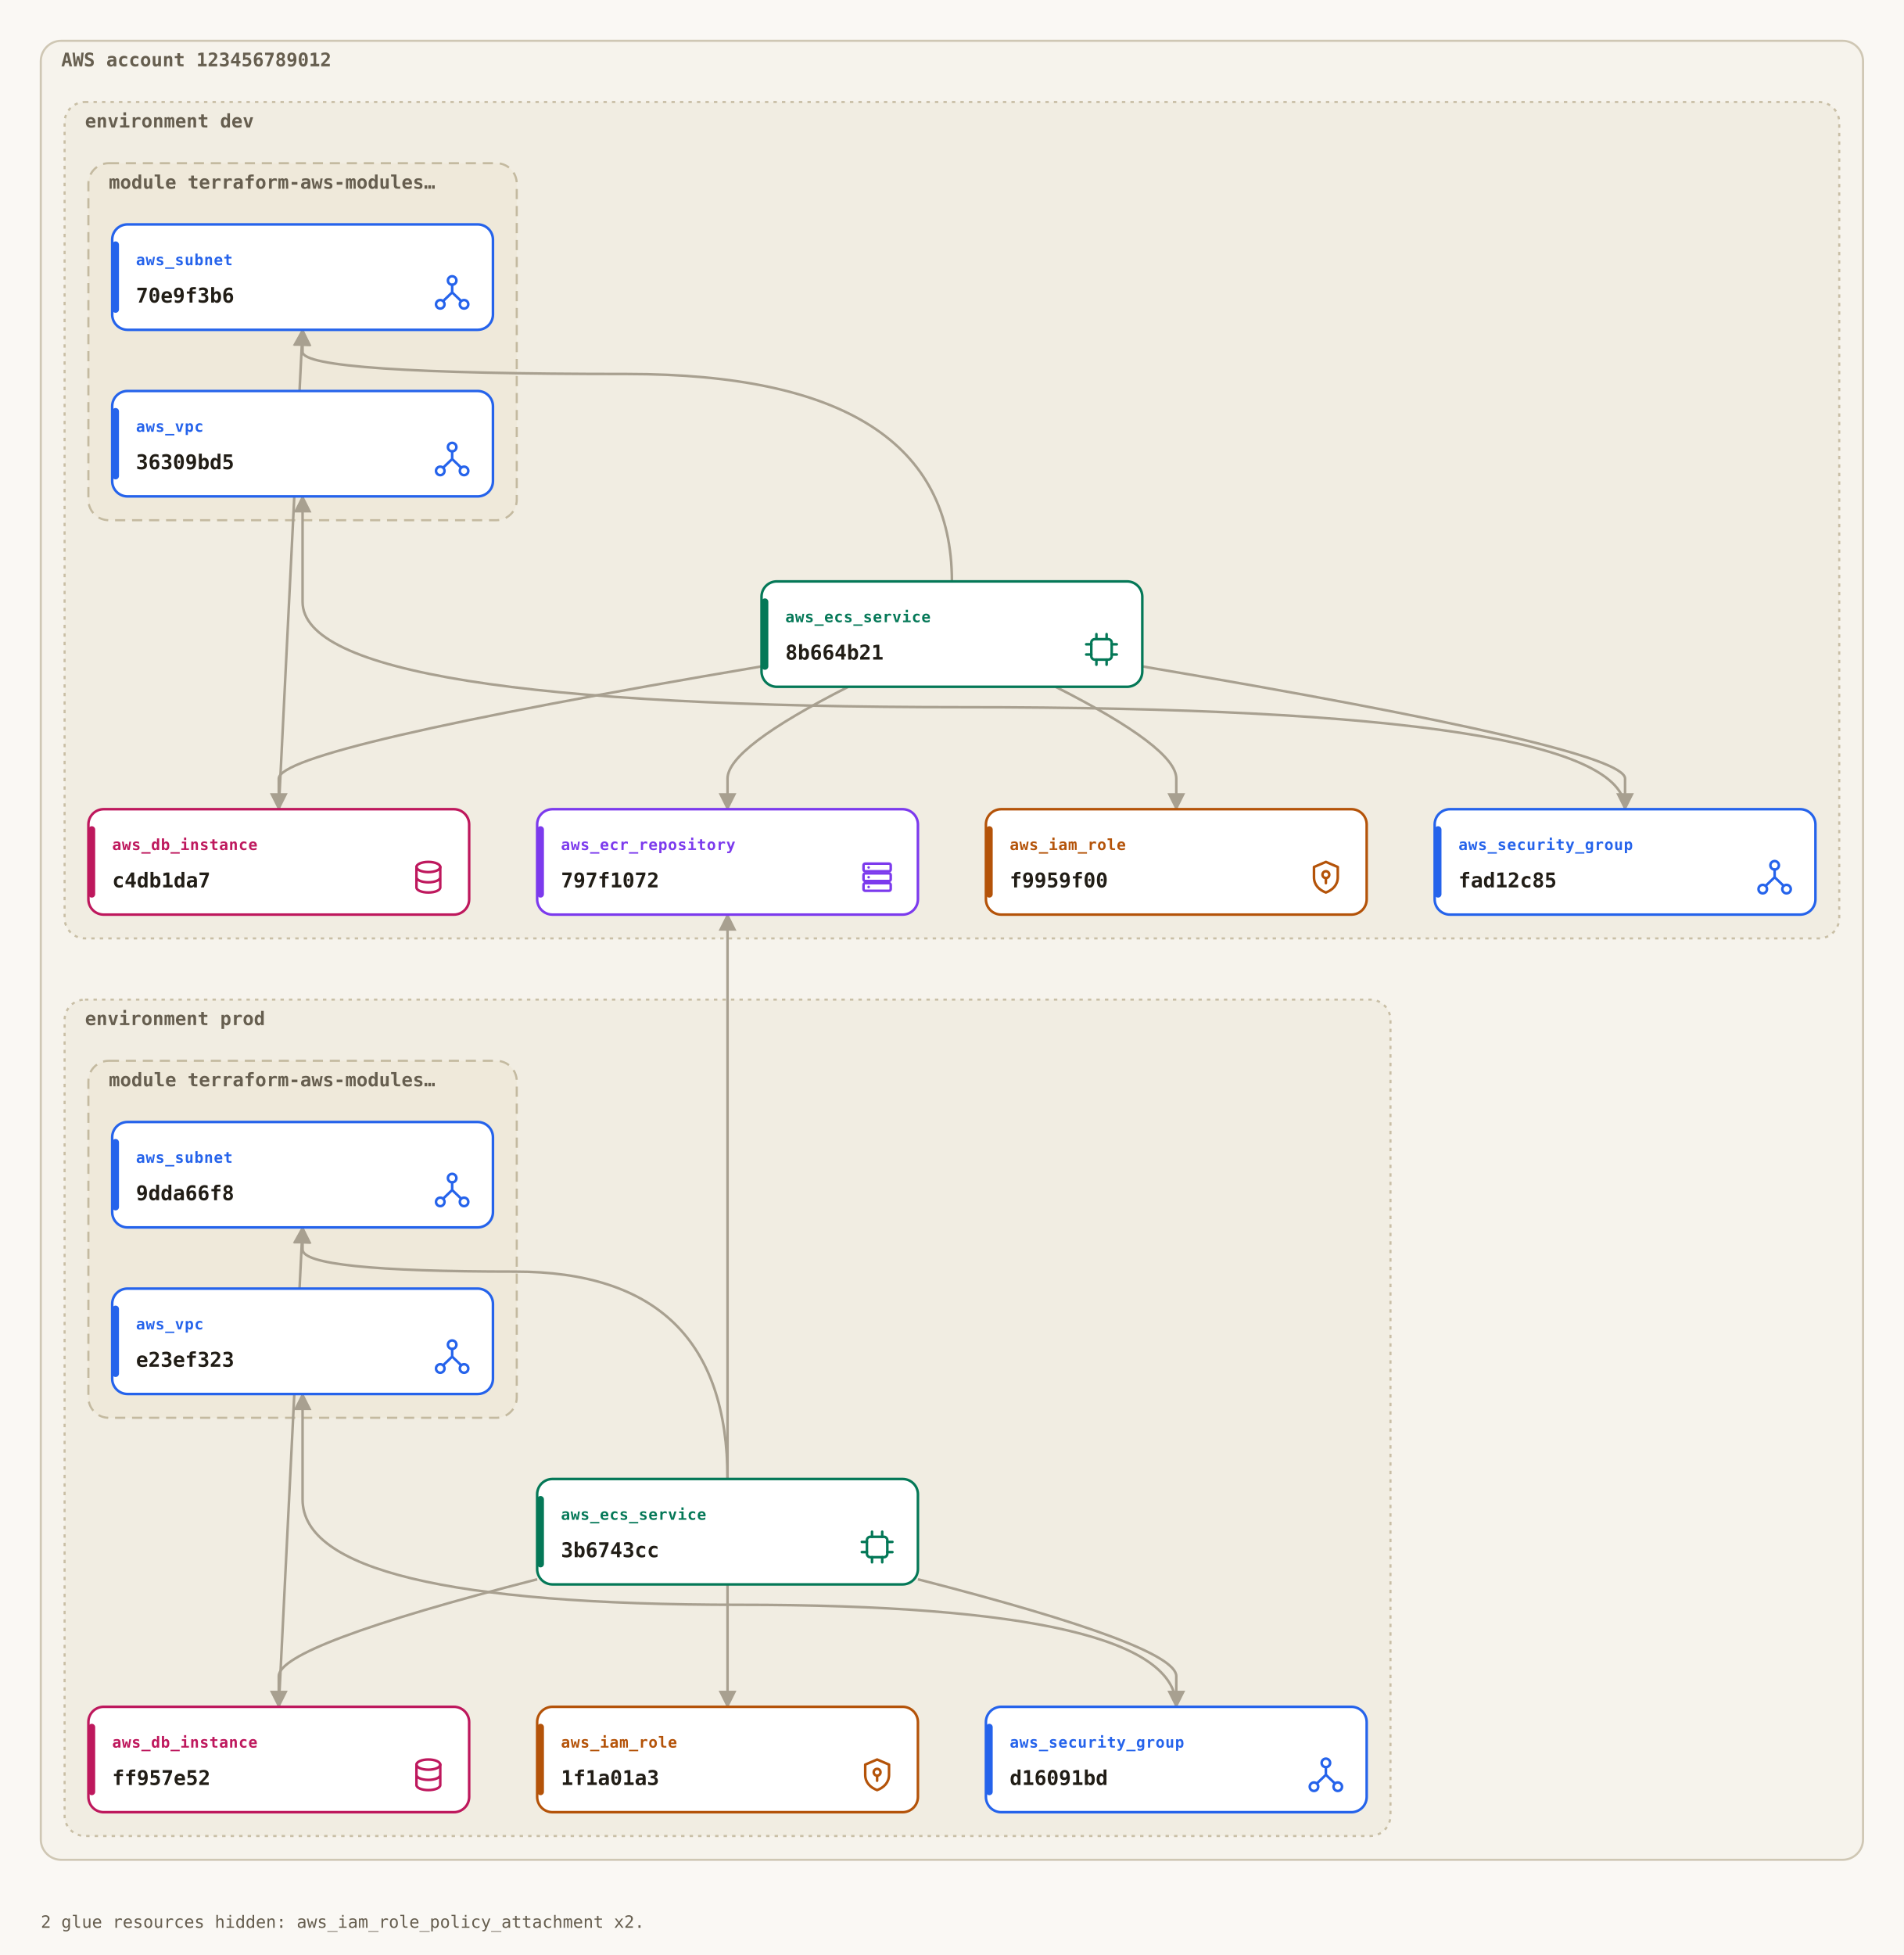
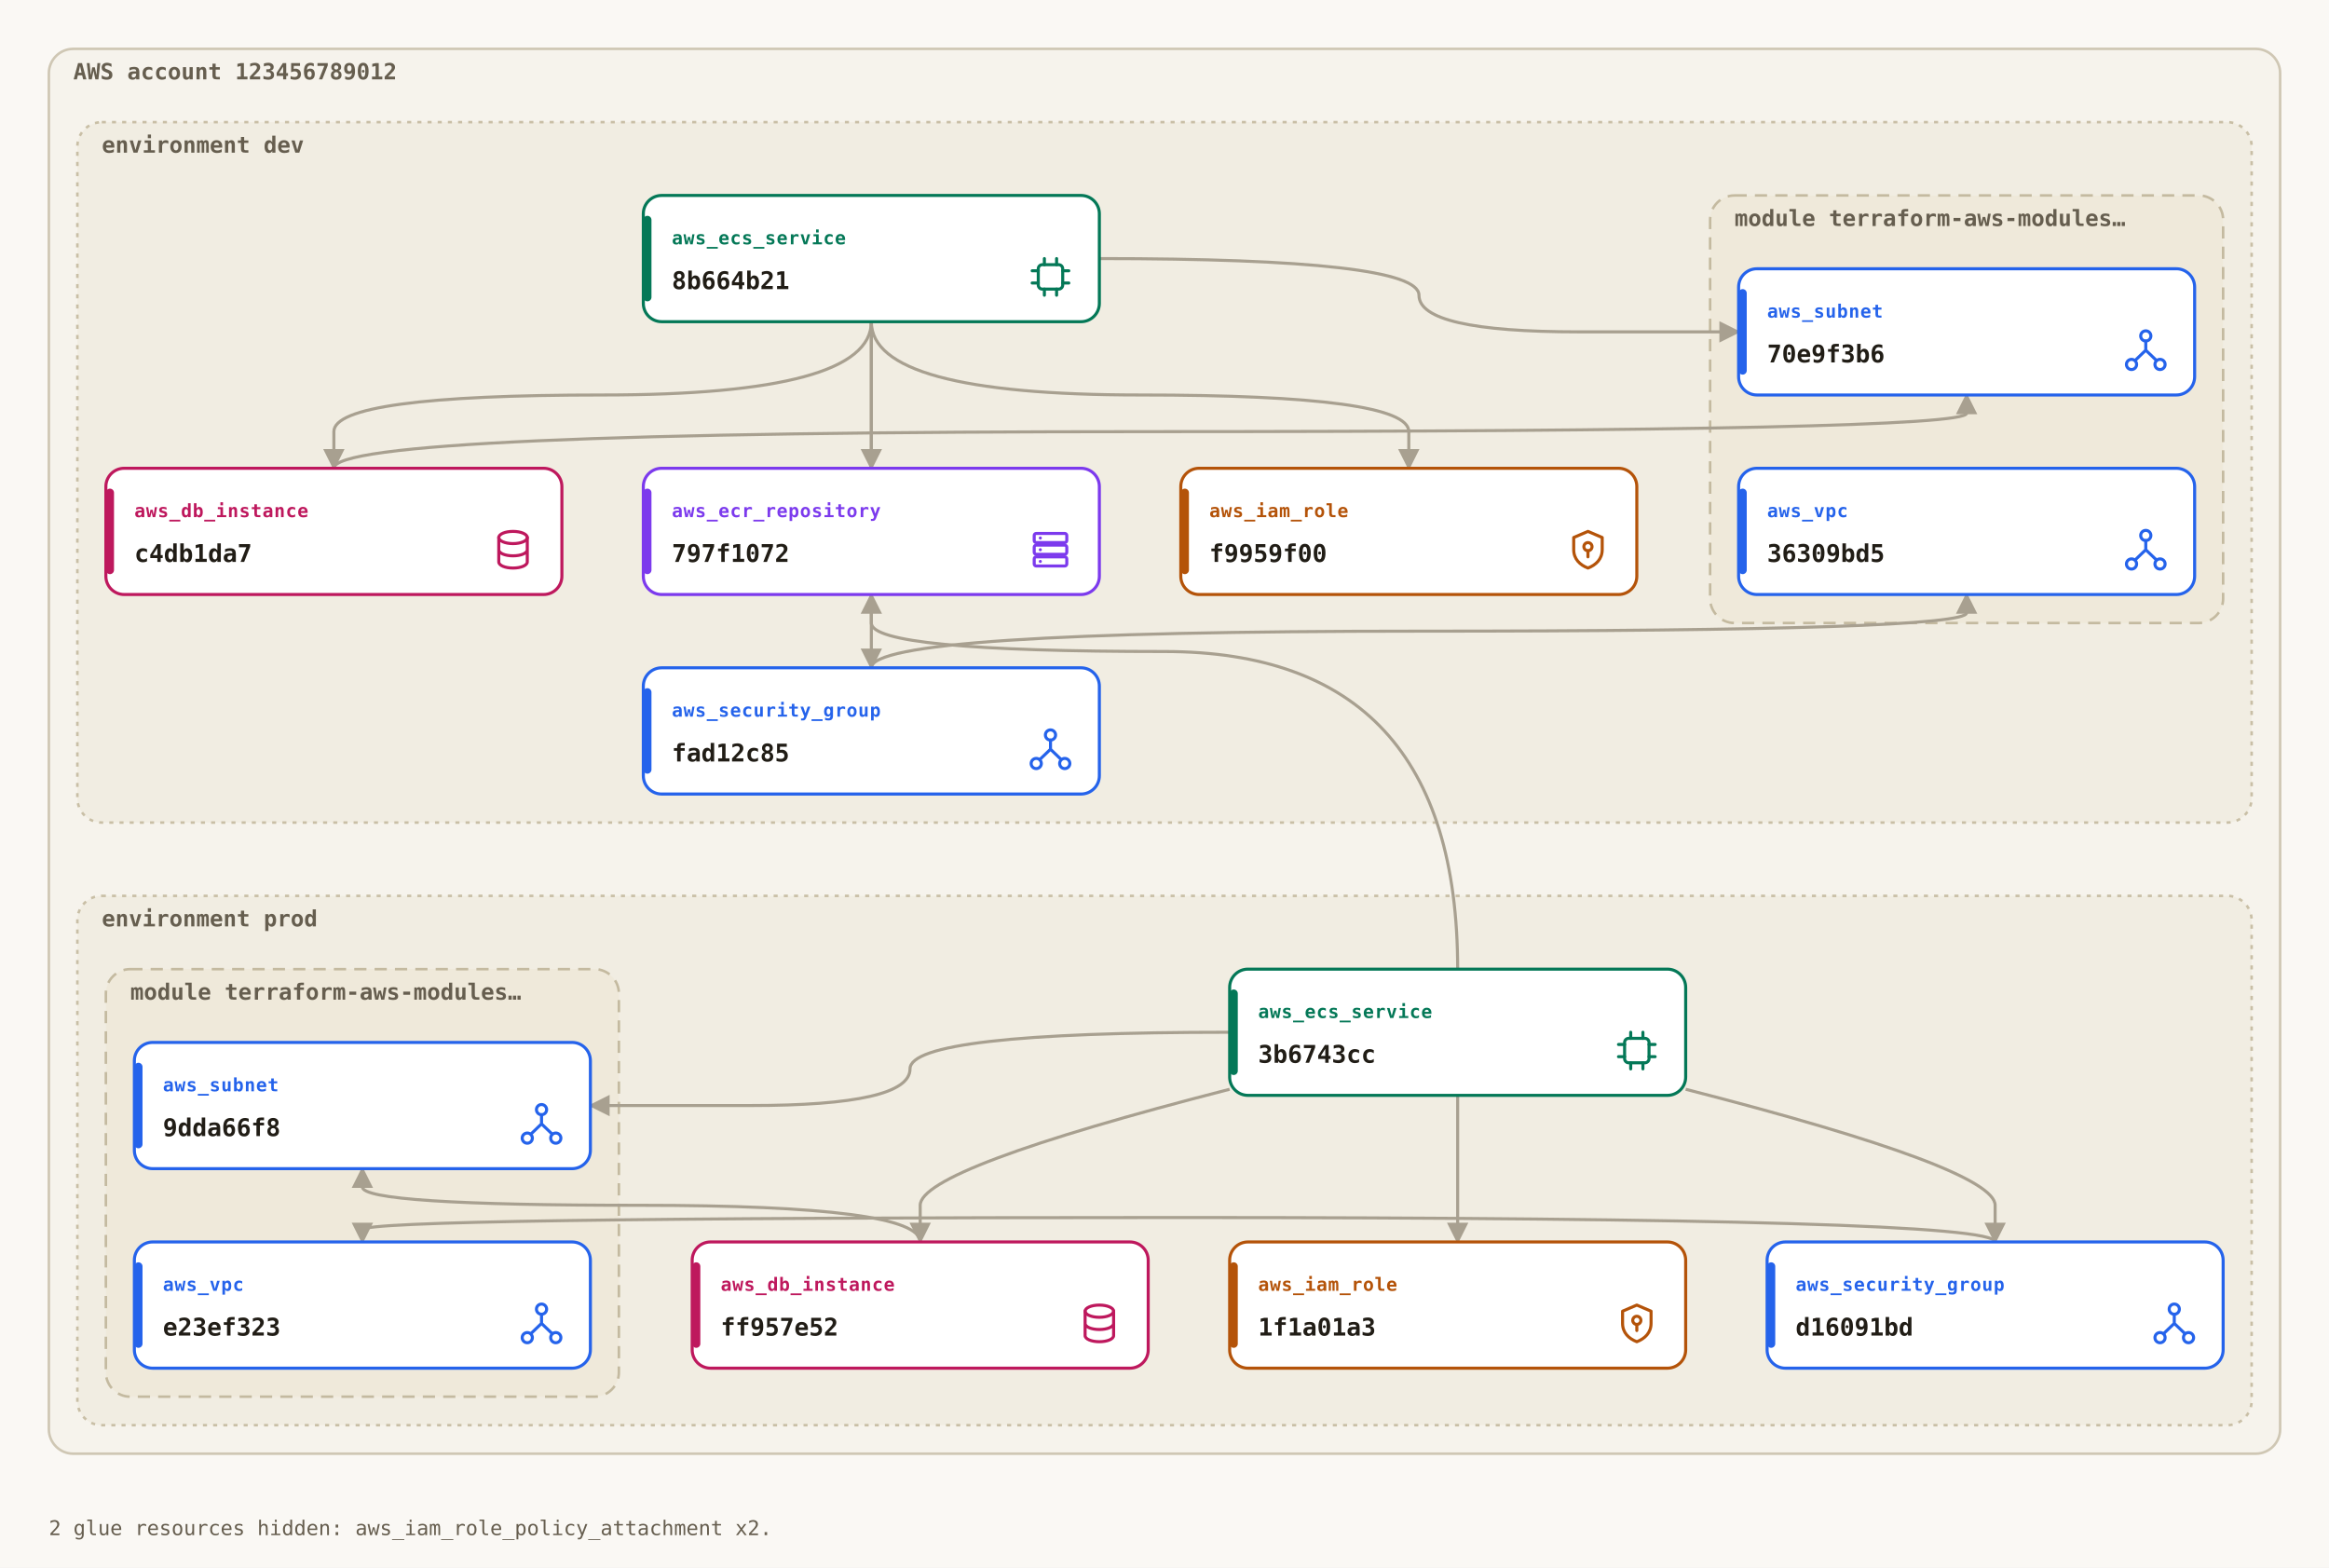
- <svg xmlns="http://www.w3.org/2000/svg" width="1120" height="1150" viewBox="0 0 1120 1150" role="img" aria-labelledby="tg-title tg-desc">
+ <svg xmlns="http://www.w3.org/2000/svg" width="1144" height="770" viewBox="0 0 1144 770" role="img" aria-labelledby="tg-title tg-desc">
  <defs>
    <marker id="tg-arrow-unchanged" viewBox="0 0 10 10" refX="9" refY="5" markerWidth="7" markerHeight="7" orient="auto-start-reverse">
      <path d="M 0 0 L 10 5 L 0 10 z" fill="#a8a090" />
    </marker>
    <marker id="tg-arrow-added" viewBox="0 0 10 10" refX="9" refY="5" markerWidth="7" markerHeight="7" orient="auto-start-reverse">
      <path d="M 0 0 L 10 5 L 0 10 z" fill="#15803d" />
    </marker>
    <marker id="tg-arrow-removed" viewBox="0 0 10 10" refX="9" refY="5" markerWidth="7" markerHeight="7" orient="auto-start-reverse">
      <path d="M 0 0 L 10 5 L 0 10 z" fill="#b91c1c" />
    </marker>
    <marker id="tg-arrow-changed" viewBox="0 0 10 10" refX="9" refY="5" markerWidth="7" markerHeight="7" orient="auto-start-reverse">
      <path d="M 0 0 L 10 5 L 0 10 z" fill="#b45309" />
    </marker>
  </defs>
-   <rect width="1120" height="1150" fill="#faf8f4" />
+   <rect width="1144" height="770" fill="#faf8f4" />
  <g>
-     <rect x="24" y="24" width="1072" height="1070" rx="12" fill="#f6f3ec" stroke="#cfc7b4" stroke-width="1.25" />
+     <rect x="24" y="24" width="1096" height="690" rx="12" fill="#f6f3ec" stroke="#cfc7b4" stroke-width="1.25" />
    <text x="36" y="39" font-family="'JetBrains Mono',ui-monospace,SFMono-Regular,Menlo,Consolas,monospace" font-size="11" font-weight="700" fill="#665e4f">AWS account 123456789012</text>
  </g>
  <g>
-     <rect x="38" y="60" width="1044" height="492" rx="12" fill="#f1ede2" stroke="#c9bfa6" stroke-width="1.25" stroke-dasharray="2 3" />
+     <rect x="38" y="60" width="1068" height="344" rx="12" fill="#f1ede2" stroke="#c9bfa6" stroke-width="1.25" stroke-dasharray="2 3" />
    <text x="50" y="75" font-family="'JetBrains Mono',ui-monospace,SFMono-Regular,Menlo,Consolas,monospace" font-size="11" font-weight="700" fill="#665e4f">environment dev</text>
  </g>
  <g>
-     <rect x="38" y="588" width="780" height="492" rx="12" fill="#f1ede2" stroke="#c9bfa6" stroke-width="1.25" stroke-dasharray="2 3" />
-     <text x="50" y="603" font-family="'JetBrains Mono',ui-monospace,SFMono-Regular,Menlo,Consolas,monospace" font-size="11" font-weight="700" fill="#665e4f">environment prod</text>
+     <rect x="38" y="440" width="1068" height="260" rx="12" fill="#f1ede2" stroke="#c9bfa6" stroke-width="1.25" stroke-dasharray="2 3" />
+     <text x="50" y="455" font-family="'JetBrains Mono',ui-monospace,SFMono-Regular,Menlo,Consolas,monospace" font-size="11" font-weight="700" fill="#665e4f">environment prod</text>
  </g>
  <g>
-     <rect x="52" y="96" width="252" height="210" rx="12" fill="#efe9da" stroke="#c4baa0" stroke-width="1.25" stroke-dasharray="6 4" />
-     <text x="64" y="111" font-family="'JetBrains Mono',ui-monospace,SFMono-Regular,Menlo,Consolas,monospace" font-size="11" font-weight="700" fill="#665e4f">module terraform-aws-modules…</text>
+     <rect x="840" y="96" width="252" height="210" rx="12" fill="#efe9da" stroke="#c4baa0" stroke-width="1.25" stroke-dasharray="6 4" />
+     <text x="852" y="111" font-family="'JetBrains Mono',ui-monospace,SFMono-Regular,Menlo,Consolas,monospace" font-size="11" font-weight="700" fill="#665e4f">module terraform-aws-modules…</text>
  </g>
  <g>
-     <rect x="52" y="624" width="252" height="210" rx="12" fill="#efe9da" stroke="#c4baa0" stroke-width="1.25" stroke-dasharray="6 4" />
-     <text x="64" y="639" font-family="'JetBrains Mono',ui-monospace,SFMono-Regular,Menlo,Consolas,monospace" font-size="11" font-weight="700" fill="#665e4f">module terraform-aws-modules…</text>
+     <rect x="52" y="476" width="252" height="210" rx="12" fill="#efe9da" stroke="#c4baa0" stroke-width="1.25" stroke-dasharray="6 4" />
+     <text x="64" y="491" font-family="'JetBrains Mono',ui-monospace,SFMono-Regular,Menlo,Consolas,monospace" font-size="11" font-weight="700" fill="#665e4f">module terraform-aws-modules…</text>
  </g>
-   <path d="M 164 476 L 178 194" fill="none" stroke="#a8a090" stroke-width="1.5" marker-end="url(#tg-arrow-unchanged)" />
-   <path d="M 448 392 Q 164 440 164 458 L 164 476" fill="none" stroke="#a8a090" stroke-width="1.5" marker-end="url(#tg-arrow-unchanged)" />
-   <path d="M 499 404 Q 428 440 428 458 L 428 476" fill="none" stroke="#a8a090" stroke-width="1.5" marker-end="url(#tg-arrow-unchanged)" />
-   <path d="M 621 404 Q 692 440 692 458 L 692 476" fill="none" stroke="#a8a090" stroke-width="1.5" marker-end="url(#tg-arrow-unchanged)" />
-   <path d="M 672 392 Q 956 440 956 458 L 956 476" fill="none" stroke="#a8a090" stroke-width="1.5" marker-end="url(#tg-arrow-unchanged)" />
-   <path d="M 560 342 Q 560 220 369 220 Q 178 220 178 207 L 178 194" fill="none" stroke="#a8a090" stroke-width="1.5" marker-end="url(#tg-arrow-unchanged)" />
-   <path d="M 956 476 Q 956 416 567 416 Q 178 416 178 354 L 178 292" fill="none" stroke="#a8a090" stroke-width="1.5" marker-end="url(#tg-arrow-unchanged)" />
-   <path d="M 164 1004 L 178 722" fill="none" stroke="#a8a090" stroke-width="1.5" marker-end="url(#tg-arrow-unchanged)" />
-   <path d="M 428 870 L 428 538" fill="none" stroke="#a8a090" stroke-width="1.5" marker-end="url(#tg-arrow-unchanged)" />
-   <path d="M 316 929 Q 164 968 164 986 L 164 1004" fill="none" stroke="#a8a090" stroke-width="1.5" marker-end="url(#tg-arrow-unchanged)" />
-   <path d="M 428 932 Q 428 968 428 986 L 428 1004" fill="none" stroke="#a8a090" stroke-width="1.5" marker-end="url(#tg-arrow-unchanged)" />
-   <path d="M 540 929 Q 692 968 692 986 L 692 1004" fill="none" stroke="#a8a090" stroke-width="1.5" marker-end="url(#tg-arrow-unchanged)" />
-   <path d="M 428 870 Q 428 748 303 748 Q 178 748 178 735 L 178 722" fill="none" stroke="#a8a090" stroke-width="1.5" marker-end="url(#tg-arrow-unchanged)" />
-   <path d="M 692 1004 Q 692 944 435 944 Q 178 944 178 882 L 178 820" fill="none" stroke="#a8a090" stroke-width="1.5" marker-end="url(#tg-arrow-unchanged)" />
+   <path d="M 164 230 Q 164 212 565 212 Q 966 212 966 203 L 966 194" fill="none" stroke="#a8a090" stroke-width="1.5" marker-end="url(#tg-arrow-unchanged)" />
+   <path d="M 428 158 Q 428 194 296 194 Q 164 194 164 212 L 164 230" fill="none" stroke="#a8a090" stroke-width="1.5" marker-end="url(#tg-arrow-unchanged)" />
+   <path d="M 428 158 L 428 230" fill="none" stroke="#a8a090" stroke-width="1.5" marker-end="url(#tg-arrow-unchanged)" />
+   <path d="M 428 158 Q 428 194 560 194 Q 692 194 692 212 L 692 230" fill="none" stroke="#a8a090" stroke-width="1.5" marker-end="url(#tg-arrow-unchanged)" />
+   <path d="M 428 158 L 428 328" fill="none" stroke="#a8a090" stroke-width="1.5" marker-end="url(#tg-arrow-unchanged)" />
+   <path d="M 540 127 Q 697 127 697 145 Q 697 163 775.5 163 L 854 163" fill="none" stroke="#a8a090" stroke-width="1.5" marker-end="url(#tg-arrow-unchanged)" />
+   <path d="M 428 328 Q 428 310 697 310 Q 966 310 966 301 L 966 292" fill="none" stroke="#a8a090" stroke-width="1.5" marker-end="url(#tg-arrow-unchanged)" />
+   <path d="M 452 610 Q 452 592 315 592 Q 178 592 178 583 L 178 574" fill="none" stroke="#a8a090" stroke-width="1.5" marker-end="url(#tg-arrow-unchanged)" />
+   <path d="M 716 476 Q 716 320 572 320 Q 428 320 428 306 L 428 292" fill="none" stroke="#a8a090" stroke-width="1.5" marker-end="url(#tg-arrow-unchanged)" />
+   <path d="M 604 535 Q 452 574 452 592 L 452 610" fill="none" stroke="#a8a090" stroke-width="1.5" marker-end="url(#tg-arrow-unchanged)" />
+   <path d="M 716 538 Q 716 574 716 592 L 716 610" fill="none" stroke="#a8a090" stroke-width="1.5" marker-end="url(#tg-arrow-unchanged)" />
+   <path d="M 828 535 Q 980 574 980 592 L 980 610" fill="none" stroke="#a8a090" stroke-width="1.5" marker-end="url(#tg-arrow-unchanged)" />
+   <path d="M 604 507 Q 447 507 447 525 Q 447 543 368.5 543 L 290 543" fill="none" stroke="#a8a090" stroke-width="1.5" marker-end="url(#tg-arrow-unchanged)" />
+   <path d="M 980 610 Q 980 598 579 598 Q 178 598 178 604 L 178 610" fill="none" stroke="#a8a090" stroke-width="1.5" marker-end="url(#tg-arrow-unchanged)" />
  <g>
-     <rect x="52" y="476" width="224" height="62" rx="9" fill="#ffffff" stroke="#be185d" stroke-width="1.5" />
-     <rect x="52" y="486" width="4" height="42" rx="2" fill="#be185d" />
-     <text x="66" y="500" font-family="'JetBrains Mono',ui-monospace,SFMono-Regular,Menlo,Consolas,monospace" font-size="9" font-weight="600" fill="#be185d" letter-spacing="0.3">aws_db_instance</text>
-     <text x="66" y="522" font-family="'JetBrains Mono',ui-monospace,SFMono-Regular,Menlo,Consolas,monospace" font-size="12" font-weight="700" fill="#211d16">c4db1da7</text>
-     <g transform="translate(240 504)" fill="none" stroke="#be185d" stroke-width="1.5" stroke-linecap="round" stroke-linejoin="round">
+     <rect x="52" y="230" width="224" height="62" rx="9" fill="#ffffff" stroke="#be185d" stroke-width="1.5" />
+     <rect x="52" y="240" width="4" height="42" rx="2" fill="#be185d" />
+     <text x="66" y="254" font-family="'JetBrains Mono',ui-monospace,SFMono-Regular,Menlo,Consolas,monospace" font-size="9" font-weight="600" fill="#be185d" letter-spacing="0.3">aws_db_instance</text>
+     <text x="66" y="276" font-family="'JetBrains Mono',ui-monospace,SFMono-Regular,Menlo,Consolas,monospace" font-size="12" font-weight="700" fill="#211d16">c4db1da7</text>
+     <g transform="translate(240 258)" fill="none" stroke="#be185d" stroke-width="1.5" stroke-linecap="round" stroke-linejoin="round">
      <ellipse cx="12" cy="6" rx="7" ry="3" />
      <path d="M5 6v12c0 1.7 3.1 3 7 3s7-1.3 7-3V6M5 12c0 1.7 3.1 3 7 3s7-1.3 7-3" />
    </g>
  </g>
  <g>
-     <rect x="316" y="476" width="224" height="62" rx="9" fill="#ffffff" stroke="#7c3aed" stroke-width="1.5" />
-     <rect x="316" y="486" width="4" height="42" rx="2" fill="#7c3aed" />
-     <text x="330" y="500" font-family="'JetBrains Mono',ui-monospace,SFMono-Regular,Menlo,Consolas,monospace" font-size="9" font-weight="600" fill="#7c3aed" letter-spacing="0.3">aws_ecr_repository</text>
-     <text x="330" y="522" font-family="'JetBrains Mono',ui-monospace,SFMono-Regular,Menlo,Consolas,monospace" font-size="12" font-weight="700" fill="#211d16">797f1072</text>
-     <g transform="translate(504 504)" fill="none" stroke="#7c3aed" stroke-width="1.5" stroke-linecap="round" stroke-linejoin="round">
+     <rect x="316" y="230" width="224" height="62" rx="9" fill="#ffffff" stroke="#7c3aed" stroke-width="1.5" />
+     <rect x="316" y="240" width="4" height="42" rx="2" fill="#7c3aed" />
+     <text x="330" y="254" font-family="'JetBrains Mono',ui-monospace,SFMono-Regular,Menlo,Consolas,monospace" font-size="9" font-weight="600" fill="#7c3aed" letter-spacing="0.3">aws_ecr_repository</text>
+     <text x="330" y="276" font-family="'JetBrains Mono',ui-monospace,SFMono-Regular,Menlo,Consolas,monospace" font-size="12" font-weight="700" fill="#211d16">797f1072</text>
+     <g transform="translate(504 258)" fill="none" stroke="#7c3aed" stroke-width="1.5" stroke-linecap="round" stroke-linejoin="round">
      <rect x="4" y="4" width="16" height="4.5" rx="1" />
      <rect x="4" y="9.75" width="16" height="4.5" rx="1" />
      <rect x="4" y="15.5" width="16" height="4.5" rx="1" />
      <path d="M7 6.25h.01M7 12h.01M7 17.75h.01" />
    </g>
  </g>
  <g>
-     <rect x="448" y="342" width="224" height="62" rx="9" fill="#ffffff" stroke="#047857" stroke-width="1.5" />
-     <rect x="448" y="352" width="4" height="42" rx="2" fill="#047857" />
-     <text x="462" y="366" font-family="'JetBrains Mono',ui-monospace,SFMono-Regular,Menlo,Consolas,monospace" font-size="9" font-weight="600" fill="#047857" letter-spacing="0.3">aws_ecs_service</text>
-     <text x="462" y="388" font-family="'JetBrains Mono',ui-monospace,SFMono-Regular,Menlo,Consolas,monospace" font-size="12" font-weight="700" fill="#211d16">8b664b21</text>
-     <g transform="translate(636 370)" fill="none" stroke="#047857" stroke-width="1.5" stroke-linecap="round" stroke-linejoin="round">
+     <rect x="316" y="96" width="224" height="62" rx="9" fill="#ffffff" stroke="#047857" stroke-width="1.5" />
+     <rect x="316" y="106" width="4" height="42" rx="2" fill="#047857" />
+     <text x="330" y="120" font-family="'JetBrains Mono',ui-monospace,SFMono-Regular,Menlo,Consolas,monospace" font-size="9" font-weight="600" fill="#047857" letter-spacing="0.3">aws_ecs_service</text>
+     <text x="330" y="142" font-family="'JetBrains Mono',ui-monospace,SFMono-Regular,Menlo,Consolas,monospace" font-size="12" font-weight="700" fill="#211d16">8b664b21</text>
+     <g transform="translate(504 124)" fill="none" stroke="#047857" stroke-width="1.5" stroke-linecap="round" stroke-linejoin="round">
      <rect x="6" y="6" width="12" height="12" rx="2" />
      <path d="M9 3v3M15 3v3M9 18v3M15 18v3M3 9h3M3 15h3M18 9h3M18 15h3" />
    </g>
  </g>
  <g>
-     <rect x="580" y="476" width="224" height="62" rx="9" fill="#ffffff" stroke="#b45309" stroke-width="1.5" />
-     <rect x="580" y="486" width="4" height="42" rx="2" fill="#b45309" />
-     <text x="594" y="500" font-family="'JetBrains Mono',ui-monospace,SFMono-Regular,Menlo,Consolas,monospace" font-size="9" font-weight="600" fill="#b45309" letter-spacing="0.3">aws_iam_role</text>
-     <text x="594" y="522" font-family="'JetBrains Mono',ui-monospace,SFMono-Regular,Menlo,Consolas,monospace" font-size="12" font-weight="700" fill="#211d16">f9959f00</text>
-     <g transform="translate(768 504)" fill="none" stroke="#b45309" stroke-width="1.5" stroke-linecap="round" stroke-linejoin="round">
+     <rect x="580" y="230" width="224" height="62" rx="9" fill="#ffffff" stroke="#b45309" stroke-width="1.5" />
+     <rect x="580" y="240" width="4" height="42" rx="2" fill="#b45309" />
+     <text x="594" y="254" font-family="'JetBrains Mono',ui-monospace,SFMono-Regular,Menlo,Consolas,monospace" font-size="9" font-weight="600" fill="#b45309" letter-spacing="0.3">aws_iam_role</text>
+     <text x="594" y="276" font-family="'JetBrains Mono',ui-monospace,SFMono-Regular,Menlo,Consolas,monospace" font-size="12" font-weight="700" fill="#211d16">f9959f00</text>
+     <g transform="translate(768 258)" fill="none" stroke="#b45309" stroke-width="1.5" stroke-linecap="round" stroke-linejoin="round">
      <path d="M12 3l7 3v6c0 4.5-3 7.5-7 9-4-1.5-7-4.5-7-9V6z" />
      <circle cx="12" cy="10.5" r="2" />
      <path d="M12 12.5v3" />
    </g>
  </g>
  <g>
-     <rect x="844" y="476" width="224" height="62" rx="9" fill="#ffffff" stroke="#2563eb" stroke-width="1.5" />
-     <rect x="844" y="486" width="4" height="42" rx="2" fill="#2563eb" />
-     <text x="858" y="500" font-family="'JetBrains Mono',ui-monospace,SFMono-Regular,Menlo,Consolas,monospace" font-size="9" font-weight="600" fill="#2563eb" letter-spacing="0.3">aws_security_group</text>
-     <text x="858" y="522" font-family="'JetBrains Mono',ui-monospace,SFMono-Regular,Menlo,Consolas,monospace" font-size="12" font-weight="700" fill="#211d16">fad12c85</text>
-     <g transform="translate(1032 504)" fill="none" stroke="#2563eb" stroke-width="1.5" stroke-linecap="round" stroke-linejoin="round">
+     <rect x="316" y="328" width="224" height="62" rx="9" fill="#ffffff" stroke="#2563eb" stroke-width="1.5" />
+     <rect x="316" y="338" width="4" height="42" rx="2" fill="#2563eb" />
+     <text x="330" y="352" font-family="'JetBrains Mono',ui-monospace,SFMono-Regular,Menlo,Consolas,monospace" font-size="9" font-weight="600" fill="#2563eb" letter-spacing="0.3">aws_security_group</text>
+     <text x="330" y="374" font-family="'JetBrains Mono',ui-monospace,SFMono-Regular,Menlo,Consolas,monospace" font-size="12" font-weight="700" fill="#211d16">fad12c85</text>
+     <g transform="translate(504 356)" fill="none" stroke="#2563eb" stroke-width="1.5" stroke-linecap="round" stroke-linejoin="round">
      <circle cx="12" cy="5" r="2.5" />
      <circle cx="5" cy="19" r="2.5" />
      <circle cx="19" cy="19" r="2.5" />
      <path d="M12 7.5v4.5M12 12l-5.2 5M12 12l5.2 5" />
    </g>
  </g>
  <g>
-     <rect x="66" y="132" width="224" height="62" rx="9" fill="#ffffff" stroke="#2563eb" stroke-width="1.5" />
-     <rect x="66" y="142" width="4" height="42" rx="2" fill="#2563eb" />
-     <text x="80" y="156" font-family="'JetBrains Mono',ui-monospace,SFMono-Regular,Menlo,Consolas,monospace" font-size="9" font-weight="600" fill="#2563eb" letter-spacing="0.3">aws_subnet</text>
-     <text x="80" y="178" font-family="'JetBrains Mono',ui-monospace,SFMono-Regular,Menlo,Consolas,monospace" font-size="12" font-weight="700" fill="#211d16">70e9f3b6</text>
-     <g transform="translate(254 160)" fill="none" stroke="#2563eb" stroke-width="1.5" stroke-linecap="round" stroke-linejoin="round">
+     <rect x="854" y="132" width="224" height="62" rx="9" fill="#ffffff" stroke="#2563eb" stroke-width="1.5" />
+     <rect x="854" y="142" width="4" height="42" rx="2" fill="#2563eb" />
+     <text x="868" y="156" font-family="'JetBrains Mono',ui-monospace,SFMono-Regular,Menlo,Consolas,monospace" font-size="9" font-weight="600" fill="#2563eb" letter-spacing="0.3">aws_subnet</text>
+     <text x="868" y="178" font-family="'JetBrains Mono',ui-monospace,SFMono-Regular,Menlo,Consolas,monospace" font-size="12" font-weight="700" fill="#211d16">70e9f3b6</text>
+     <g transform="translate(1042 160)" fill="none" stroke="#2563eb" stroke-width="1.5" stroke-linecap="round" stroke-linejoin="round">
      <circle cx="12" cy="5" r="2.5" />
      <circle cx="5" cy="19" r="2.5" />
      <circle cx="19" cy="19" r="2.5" />
      <path d="M12 7.5v4.5M12 12l-5.2 5M12 12l5.2 5" />
    </g>
  </g>
  <g>
-     <rect x="66" y="230" width="224" height="62" rx="9" fill="#ffffff" stroke="#2563eb" stroke-width="1.5" />
-     <rect x="66" y="240" width="4" height="42" rx="2" fill="#2563eb" />
-     <text x="80" y="254" font-family="'JetBrains Mono',ui-monospace,SFMono-Regular,Menlo,Consolas,monospace" font-size="9" font-weight="600" fill="#2563eb" letter-spacing="0.3">aws_vpc</text>
-     <text x="80" y="276" font-family="'JetBrains Mono',ui-monospace,SFMono-Regular,Menlo,Consolas,monospace" font-size="12" font-weight="700" fill="#211d16">36309bd5</text>
-     <g transform="translate(254 258)" fill="none" stroke="#2563eb" stroke-width="1.5" stroke-linecap="round" stroke-linejoin="round">
+     <rect x="854" y="230" width="224" height="62" rx="9" fill="#ffffff" stroke="#2563eb" stroke-width="1.5" />
+     <rect x="854" y="240" width="4" height="42" rx="2" fill="#2563eb" />
+     <text x="868" y="254" font-family="'JetBrains Mono',ui-monospace,SFMono-Regular,Menlo,Consolas,monospace" font-size="9" font-weight="600" fill="#2563eb" letter-spacing="0.3">aws_vpc</text>
+     <text x="868" y="276" font-family="'JetBrains Mono',ui-monospace,SFMono-Regular,Menlo,Consolas,monospace" font-size="12" font-weight="700" fill="#211d16">36309bd5</text>
+     <g transform="translate(1042 258)" fill="none" stroke="#2563eb" stroke-width="1.5" stroke-linecap="round" stroke-linejoin="round">
      <circle cx="12" cy="5" r="2.5" />
      <circle cx="5" cy="19" r="2.5" />
      <circle cx="19" cy="19" r="2.5" />
      <path d="M12 7.5v4.5M12 12l-5.2 5M12 12l5.2 5" />
    </g>
  </g>
  <g>
-     <rect x="52" y="1004" width="224" height="62" rx="9" fill="#ffffff" stroke="#be185d" stroke-width="1.5" />
-     <rect x="52" y="1014" width="4" height="42" rx="2" fill="#be185d" />
-     <text x="66" y="1028" font-family="'JetBrains Mono',ui-monospace,SFMono-Regular,Menlo,Consolas,monospace" font-size="9" font-weight="600" fill="#be185d" letter-spacing="0.3">aws_db_instance</text>
-     <text x="66" y="1050" font-family="'JetBrains Mono',ui-monospace,SFMono-Regular,Menlo,Consolas,monospace" font-size="12" font-weight="700" fill="#211d16">ff957e52</text>
-     <g transform="translate(240 1032)" fill="none" stroke="#be185d" stroke-width="1.5" stroke-linecap="round" stroke-linejoin="round">
+     <rect x="340" y="610" width="224" height="62" rx="9" fill="#ffffff" stroke="#be185d" stroke-width="1.5" />
+     <rect x="340" y="620" width="4" height="42" rx="2" fill="#be185d" />
+     <text x="354" y="634" font-family="'JetBrains Mono',ui-monospace,SFMono-Regular,Menlo,Consolas,monospace" font-size="9" font-weight="600" fill="#be185d" letter-spacing="0.3">aws_db_instance</text>
+     <text x="354" y="656" font-family="'JetBrains Mono',ui-monospace,SFMono-Regular,Menlo,Consolas,monospace" font-size="12" font-weight="700" fill="#211d16">ff957e52</text>
+     <g transform="translate(528 638)" fill="none" stroke="#be185d" stroke-width="1.5" stroke-linecap="round" stroke-linejoin="round">
      <ellipse cx="12" cy="6" rx="7" ry="3" />
      <path d="M5 6v12c0 1.7 3.1 3 7 3s7-1.3 7-3V6M5 12c0 1.7 3.1 3 7 3s7-1.3 7-3" />
    </g>
  </g>
  <g>
-     <rect x="316" y="870" width="224" height="62" rx="9" fill="#ffffff" stroke="#047857" stroke-width="1.5" />
-     <rect x="316" y="880" width="4" height="42" rx="2" fill="#047857" />
-     <text x="330" y="894" font-family="'JetBrains Mono',ui-monospace,SFMono-Regular,Menlo,Consolas,monospace" font-size="9" font-weight="600" fill="#047857" letter-spacing="0.3">aws_ecs_service</text>
-     <text x="330" y="916" font-family="'JetBrains Mono',ui-monospace,SFMono-Regular,Menlo,Consolas,monospace" font-size="12" font-weight="700" fill="#211d16">3b6743cc</text>
-     <g transform="translate(504 898)" fill="none" stroke="#047857" stroke-width="1.5" stroke-linecap="round" stroke-linejoin="round">
+     <rect x="604" y="476" width="224" height="62" rx="9" fill="#ffffff" stroke="#047857" stroke-width="1.5" />
+     <rect x="604" y="486" width="4" height="42" rx="2" fill="#047857" />
+     <text x="618" y="500" font-family="'JetBrains Mono',ui-monospace,SFMono-Regular,Menlo,Consolas,monospace" font-size="9" font-weight="600" fill="#047857" letter-spacing="0.3">aws_ecs_service</text>
+     <text x="618" y="522" font-family="'JetBrains Mono',ui-monospace,SFMono-Regular,Menlo,Consolas,monospace" font-size="12" font-weight="700" fill="#211d16">3b6743cc</text>
+     <g transform="translate(792 504)" fill="none" stroke="#047857" stroke-width="1.5" stroke-linecap="round" stroke-linejoin="round">
      <rect x="6" y="6" width="12" height="12" rx="2" />
      <path d="M9 3v3M15 3v3M9 18v3M15 18v3M3 9h3M3 15h3M18 9h3M18 15h3" />
    </g>
  </g>
  <g>
-     <rect x="316" y="1004" width="224" height="62" rx="9" fill="#ffffff" stroke="#b45309" stroke-width="1.5" />
-     <rect x="316" y="1014" width="4" height="42" rx="2" fill="#b45309" />
-     <text x="330" y="1028" font-family="'JetBrains Mono',ui-monospace,SFMono-Regular,Menlo,Consolas,monospace" font-size="9" font-weight="600" fill="#b45309" letter-spacing="0.3">aws_iam_role</text>
-     <text x="330" y="1050" font-family="'JetBrains Mono',ui-monospace,SFMono-Regular,Menlo,Consolas,monospace" font-size="12" font-weight="700" fill="#211d16">1f1a01a3</text>
-     <g transform="translate(504 1032)" fill="none" stroke="#b45309" stroke-width="1.5" stroke-linecap="round" stroke-linejoin="round">
+     <rect x="604" y="610" width="224" height="62" rx="9" fill="#ffffff" stroke="#b45309" stroke-width="1.5" />
+     <rect x="604" y="620" width="4" height="42" rx="2" fill="#b45309" />
+     <text x="618" y="634" font-family="'JetBrains Mono',ui-monospace,SFMono-Regular,Menlo,Consolas,monospace" font-size="9" font-weight="600" fill="#b45309" letter-spacing="0.3">aws_iam_role</text>
+     <text x="618" y="656" font-family="'JetBrains Mono',ui-monospace,SFMono-Regular,Menlo,Consolas,monospace" font-size="12" font-weight="700" fill="#211d16">1f1a01a3</text>
+     <g transform="translate(792 638)" fill="none" stroke="#b45309" stroke-width="1.5" stroke-linecap="round" stroke-linejoin="round">
      <path d="M12 3l7 3v6c0 4.5-3 7.5-7 9-4-1.5-7-4.5-7-9V6z" />
      <circle cx="12" cy="10.5" r="2" />
      <path d="M12 12.5v3" />
    </g>
  </g>
  <g>
-     <rect x="580" y="1004" width="224" height="62" rx="9" fill="#ffffff" stroke="#2563eb" stroke-width="1.5" />
-     <rect x="580" y="1014" width="4" height="42" rx="2" fill="#2563eb" />
-     <text x="594" y="1028" font-family="'JetBrains Mono',ui-monospace,SFMono-Regular,Menlo,Consolas,monospace" font-size="9" font-weight="600" fill="#2563eb" letter-spacing="0.3">aws_security_group</text>
-     <text x="594" y="1050" font-family="'JetBrains Mono',ui-monospace,SFMono-Regular,Menlo,Consolas,monospace" font-size="12" font-weight="700" fill="#211d16">d16091bd</text>
-     <g transform="translate(768 1032)" fill="none" stroke="#2563eb" stroke-width="1.5" stroke-linecap="round" stroke-linejoin="round">
+     <rect x="868" y="610" width="224" height="62" rx="9" fill="#ffffff" stroke="#2563eb" stroke-width="1.5" />
+     <rect x="868" y="620" width="4" height="42" rx="2" fill="#2563eb" />
+     <text x="882" y="634" font-family="'JetBrains Mono',ui-monospace,SFMono-Regular,Menlo,Consolas,monospace" font-size="9" font-weight="600" fill="#2563eb" letter-spacing="0.3">aws_security_group</text>
+     <text x="882" y="656" font-family="'JetBrains Mono',ui-monospace,SFMono-Regular,Menlo,Consolas,monospace" font-size="12" font-weight="700" fill="#211d16">d16091bd</text>
+     <g transform="translate(1056 638)" fill="none" stroke="#2563eb" stroke-width="1.5" stroke-linecap="round" stroke-linejoin="round">
      <circle cx="12" cy="5" r="2.5" />
      <circle cx="5" cy="19" r="2.5" />
      <circle cx="19" cy="19" r="2.5" />
      <path d="M12 7.5v4.5M12 12l-5.2 5M12 12l5.2 5" />
    </g>
  </g>
  <g>
-     <rect x="66" y="660" width="224" height="62" rx="9" fill="#ffffff" stroke="#2563eb" stroke-width="1.5" />
-     <rect x="66" y="670" width="4" height="42" rx="2" fill="#2563eb" />
-     <text x="80" y="684" font-family="'JetBrains Mono',ui-monospace,SFMono-Regular,Menlo,Consolas,monospace" font-size="9" font-weight="600" fill="#2563eb" letter-spacing="0.3">aws_subnet</text>
-     <text x="80" y="706" font-family="'JetBrains Mono',ui-monospace,SFMono-Regular,Menlo,Consolas,monospace" font-size="12" font-weight="700" fill="#211d16">9dda66f8</text>
-     <g transform="translate(254 688)" fill="none" stroke="#2563eb" stroke-width="1.5" stroke-linecap="round" stroke-linejoin="round">
+     <rect x="66" y="512" width="224" height="62" rx="9" fill="#ffffff" stroke="#2563eb" stroke-width="1.5" />
+     <rect x="66" y="522" width="4" height="42" rx="2" fill="#2563eb" />
+     <text x="80" y="536" font-family="'JetBrains Mono',ui-monospace,SFMono-Regular,Menlo,Consolas,monospace" font-size="9" font-weight="600" fill="#2563eb" letter-spacing="0.3">aws_subnet</text>
+     <text x="80" y="558" font-family="'JetBrains Mono',ui-monospace,SFMono-Regular,Menlo,Consolas,monospace" font-size="12" font-weight="700" fill="#211d16">9dda66f8</text>
+     <g transform="translate(254 540)" fill="none" stroke="#2563eb" stroke-width="1.5" stroke-linecap="round" stroke-linejoin="round">
      <circle cx="12" cy="5" r="2.5" />
      <circle cx="5" cy="19" r="2.5" />
      <circle cx="19" cy="19" r="2.5" />
      <path d="M12 7.5v4.5M12 12l-5.2 5M12 12l5.2 5" />
    </g>
  </g>
  <g>
-     <rect x="66" y="758" width="224" height="62" rx="9" fill="#ffffff" stroke="#2563eb" stroke-width="1.5" />
-     <rect x="66" y="768" width="4" height="42" rx="2" fill="#2563eb" />
-     <text x="80" y="782" font-family="'JetBrains Mono',ui-monospace,SFMono-Regular,Menlo,Consolas,monospace" font-size="9" font-weight="600" fill="#2563eb" letter-spacing="0.3">aws_vpc</text>
-     <text x="80" y="804" font-family="'JetBrains Mono',ui-monospace,SFMono-Regular,Menlo,Consolas,monospace" font-size="12" font-weight="700" fill="#211d16">e23ef323</text>
-     <g transform="translate(254 786)" fill="none" stroke="#2563eb" stroke-width="1.5" stroke-linecap="round" stroke-linejoin="round">
+     <rect x="66" y="610" width="224" height="62" rx="9" fill="#ffffff" stroke="#2563eb" stroke-width="1.5" />
+     <rect x="66" y="620" width="4" height="42" rx="2" fill="#2563eb" />
+     <text x="80" y="634" font-family="'JetBrains Mono',ui-monospace,SFMono-Regular,Menlo,Consolas,monospace" font-size="9" font-weight="600" fill="#2563eb" letter-spacing="0.3">aws_vpc</text>
+     <text x="80" y="656" font-family="'JetBrains Mono',ui-monospace,SFMono-Regular,Menlo,Consolas,monospace" font-size="12" font-weight="700" fill="#211d16">e23ef323</text>
+     <g transform="translate(254 638)" fill="none" stroke="#2563eb" stroke-width="1.5" stroke-linecap="round" stroke-linejoin="round">
      <circle cx="12" cy="5" r="2.5" />
      <circle cx="5" cy="19" r="2.5" />
      <circle cx="19" cy="19" r="2.5" />
      <path d="M12 7.5v4.5M12 12l-5.2 5M12 12l5.2 5" />
    </g>
  </g>
-   <text x="24" y="1134" font-family="'JetBrains Mono',ui-monospace,SFMono-Regular,Menlo,Consolas,monospace" font-size="10" fill="#665e4f">2 glue resources hidden: aws_iam_role_policy_attachment x2.</text>
+   <text x="24" y="754" font-family="'JetBrains Mono',ui-monospace,SFMono-Regular,Menlo,Consolas,monospace" font-size="10" fill="#665e4f">2 glue resources hidden: aws_iam_role_policy_attachment x2.</text>
</svg>
